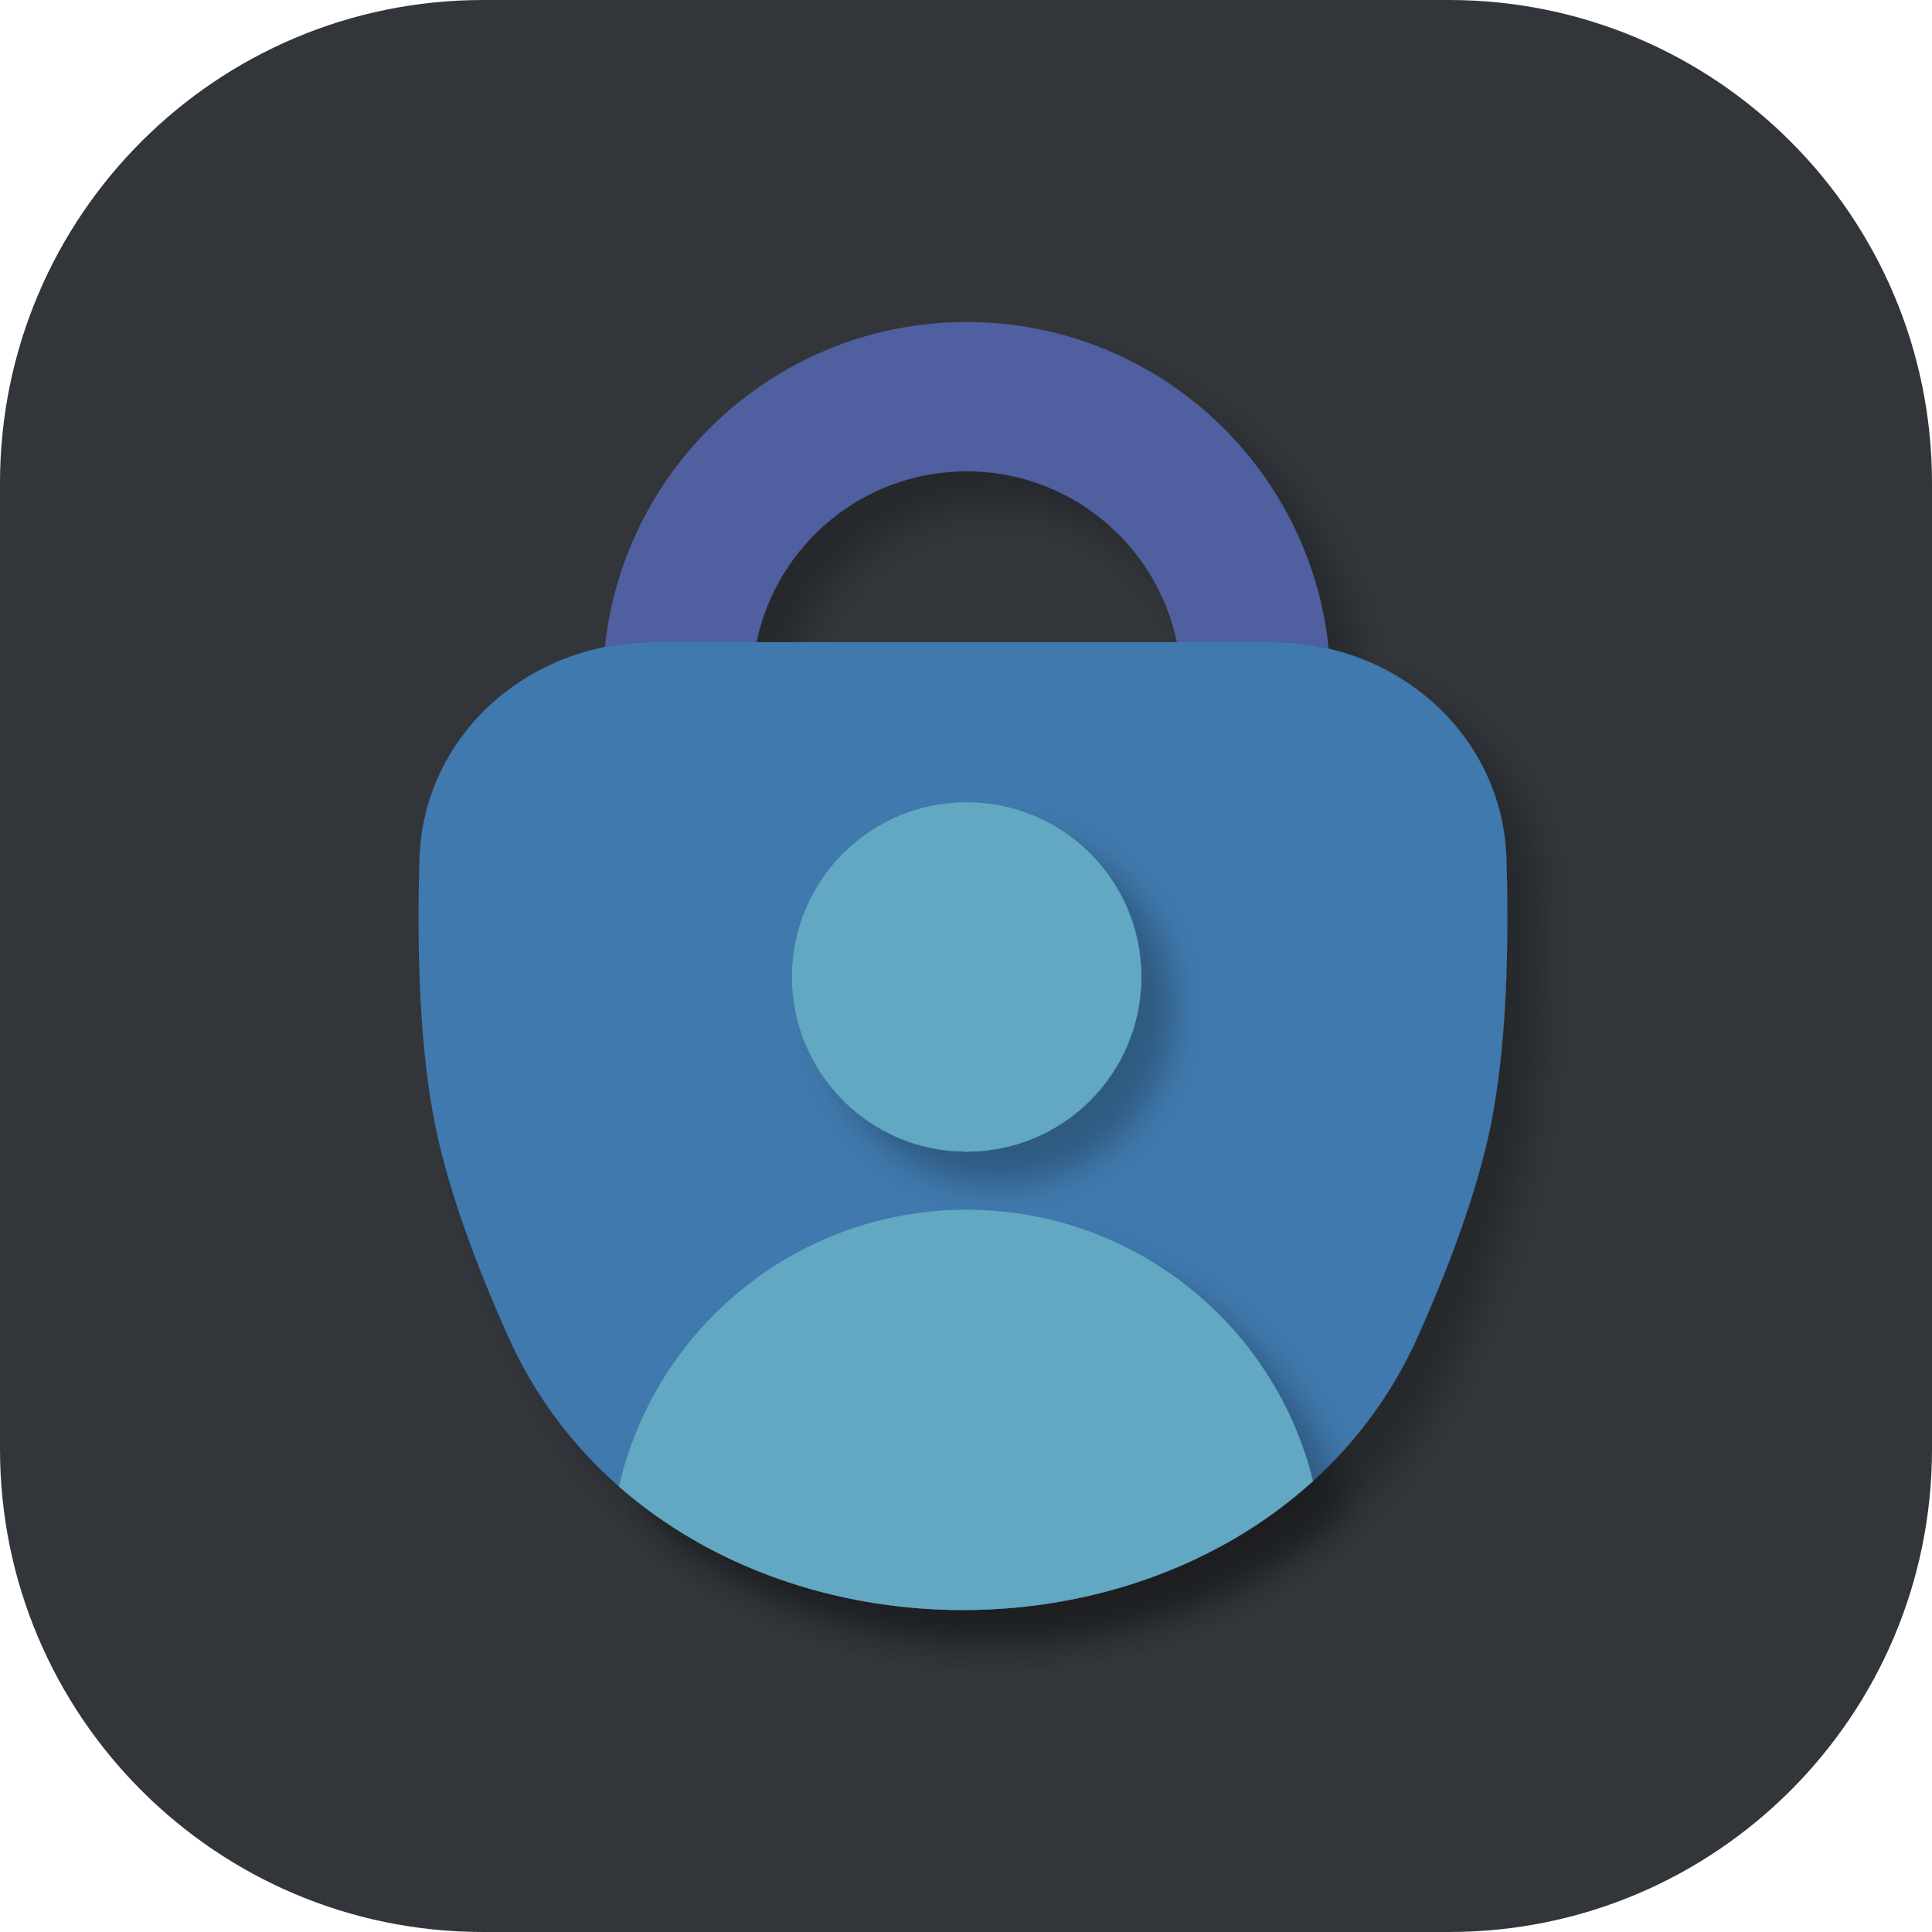
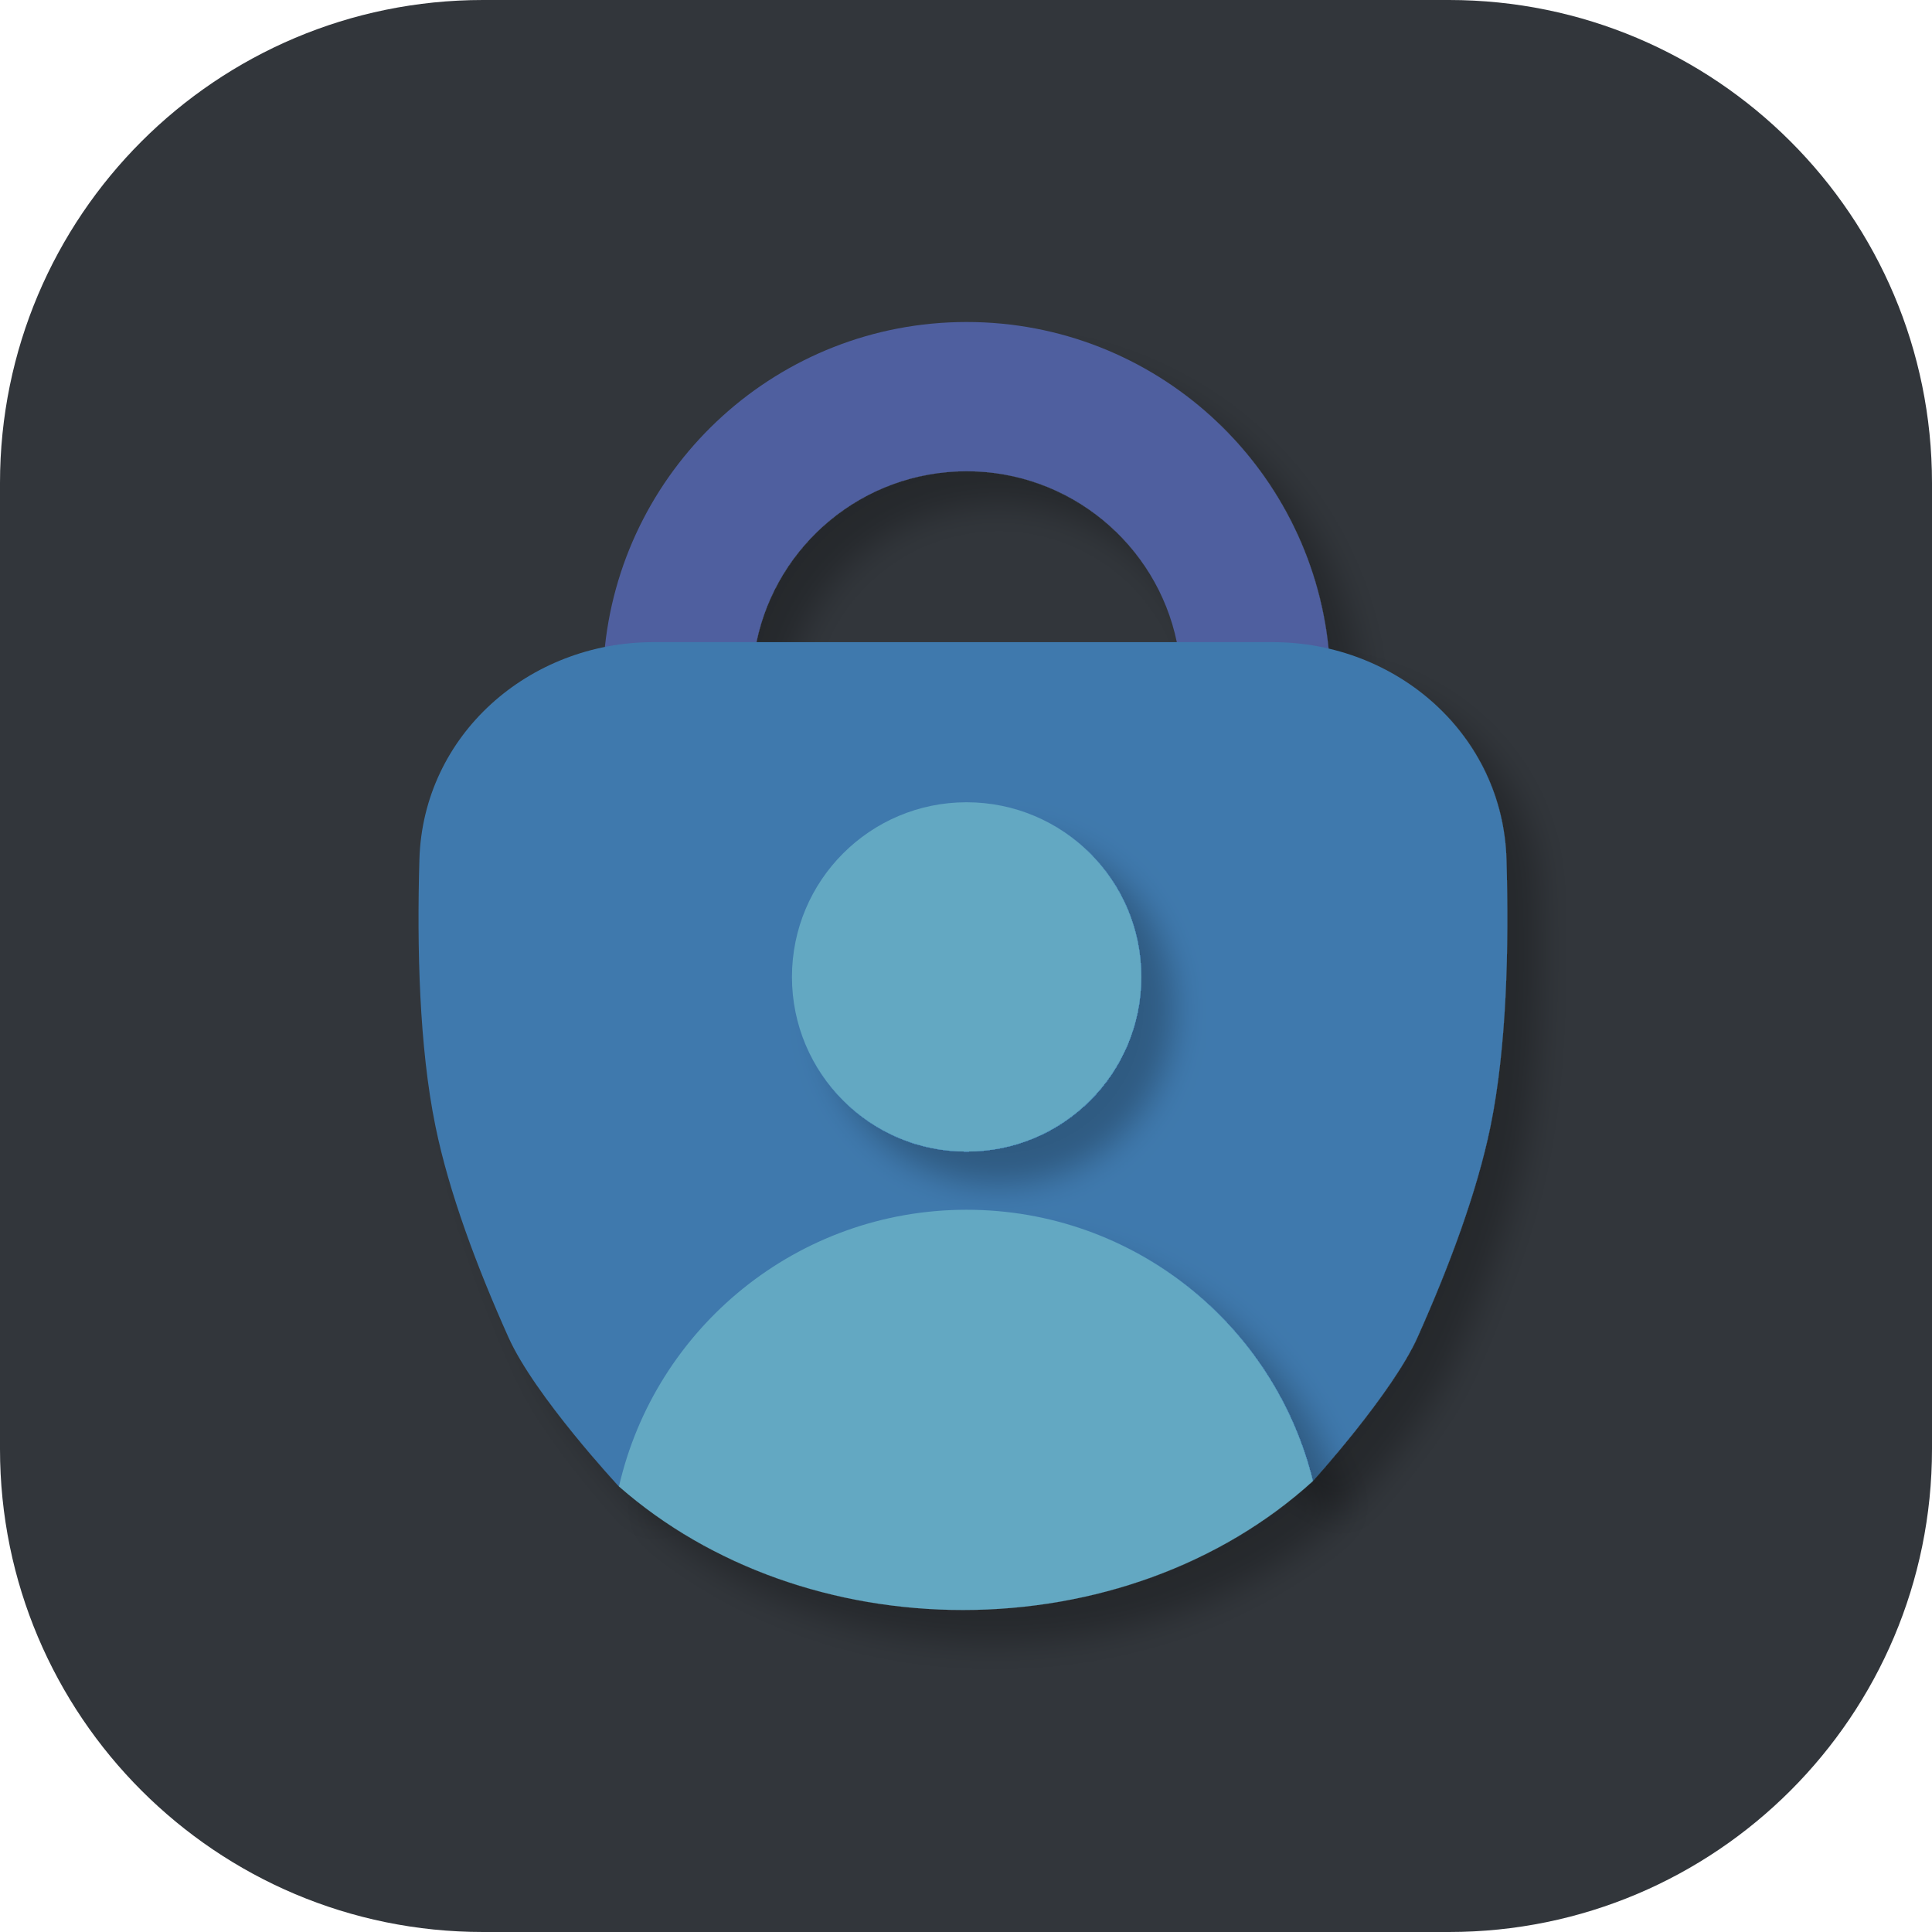
<svg xmlns="http://www.w3.org/2000/svg" width="24" height="24" viewBox="0 0 24 24" fill="none">
  <rect width="24" height="24" rx="6" fill="#32363B" />
-   <g filter="url(#filter0_d_189_159)">
-     <path d="M12.008 4C14.348 4 16.273 5.778 16.504 8.057C16.28 8.005 16.047 7.977 15.808 7.977H14.619C14.368 6.765 13.294 5.854 12.008 5.854C10.721 5.854 9.648 6.765 9.397 7.977H8.117C7.911 7.977 7.709 7.998 7.514 8.037C7.755 5.768 9.675 4 12.008 4Z" fill="#4F5F9F" />
+   <g filter="url(#filter0_d_289_1101)">
+     <path d="M12.008 4C14.348 4 16.273 5.778 16.504 8.057L15.6 8.35L14.619 7.977C14.368 6.765 13.294 5.854 12.008 5.854C10.721 5.854 9.648 6.765 9.397 7.977L8.45 8.237L7.514 8.037C7.755 5.768 9.675 4 12.008 4Z" fill="#4F5F9F" />
  </g>
-   <g filter="url(#filter1_d_189_159)">
-     <path d="M5.21 10.677C5.255 9.13 6.569 7.977 8.117 7.977H15.808C17.355 7.977 18.669 9.13 18.714 10.677C18.746 11.773 18.716 13.009 18.516 13.989C18.347 14.812 18 15.738 17.609 16.611C16.631 18.794 14.353 20 11.962 20C9.571 20 7.293 18.794 6.316 16.611C5.924 15.738 5.577 14.812 5.408 13.989C5.208 13.009 5.178 11.773 5.21 10.677Z" fill="#3F79AD" />
+   <g filter="url(#filter1_d_289_1101)">
+     <path d="M15.808 7.977C17.355 7.977 18.669 9.13 18.714 10.677C18.746 11.773 18.716 13.009 18.516 13.989C18.347 14.812 18 15.738 17.609 16.612C17.296 17.31 16.309 18.399 16.309 18.399L12.049 15.95L7.689 18.466C7.689 18.466 6.643 17.342 6.316 16.612C5.924 15.738 5.577 14.812 5.409 13.989C5.208 13.009 5.178 11.773 5.21 10.677C5.255 9.13 6.569 7.977 8.117 7.977H15.808Z" fill="#3F79AD" />
  </g>
-   <g filter="url(#filter2_d_189_159)">
+   <g filter="url(#filter2_d_289_1101)">
    <path d="M14.177 12.136C14.177 13.334 13.206 14.305 12.007 14.305C10.809 14.305 9.838 13.334 9.838 12.136C9.838 10.937 10.809 9.966 12.007 9.966C13.206 9.966 14.177 10.937 14.177 12.136Z" fill="#63A8C2" />
  </g>
-   <g filter="url(#filter3_d_189_159)">
+   <g filter="url(#filter3_d_289_1101)">
    <path d="M12.007 15.028C14.089 15.028 15.835 16.464 16.309 18.399C15.161 19.442 13.588 20 11.962 20C10.371 20 8.831 19.466 7.689 18.466C8.14 16.497 9.902 15.028 12.007 15.028Z" fill="#63A8C2" />
  </g>
  <defs>
-     <filter id="filter0_d_189_159" x="7.514" y="4" width="9.79" height="4.857" filterUnits="userSpaceOnUse" color-interpolation-filters="sRGB">
+     <filter id="filter0_d_289_1101" x="7.514" y="4" width="9.79" height="5.15" filterUnits="userSpaceOnUse" color-interpolation-filters="sRGB">
      <feFlood flood-opacity="0" result="BackgroundImageFix" />
      <feColorMatrix in="SourceAlpha" type="matrix" values="0 0 0 0 0 0 0 0 0 0 0 0 0 0 0 0 0 0 127 0" result="hardAlpha" />
      <feOffset dx="0.4" dy="0.4" />
      <feGaussianBlur stdDeviation="0.2" />
      <feComposite in2="hardAlpha" operator="out" />
      <feColorMatrix type="matrix" values="0 0 0 0 0 0 0 0 0 0 0 0 0 0 0 0 0 0 0.25 0" />
-       <feBlend mode="normal" in2="BackgroundImageFix" result="effect1_dropShadow_189_159" />
-       <feBlend mode="normal" in="SourceGraphic" in2="effect1_dropShadow_189_159" result="shape" />
+       <feBlend mode="normal" in2="BackgroundImageFix" result="effect1_dropShadow_289_1101" />
+       <feBlend mode="normal" in="SourceGraphic" in2="effect1_dropShadow_289_1101" result="shape" />
    </filter>
-     <filter id="filter1_d_189_159" x="5.199" y="7.977" width="14.325" height="12.823" filterUnits="userSpaceOnUse" color-interpolation-filters="sRGB">
+     <filter id="filter1_d_289_1101" x="5.199" y="7.977" width="14.325" height="11.288" filterUnits="userSpaceOnUse" color-interpolation-filters="sRGB">
      <feFlood flood-opacity="0" result="BackgroundImageFix" />
      <feColorMatrix in="SourceAlpha" type="matrix" values="0 0 0 0 0 0 0 0 0 0 0 0 0 0 0 0 0 0 127 0" result="hardAlpha" />
      <feOffset dx="0.4" dy="0.4" />
      <feGaussianBlur stdDeviation="0.2" />
      <feComposite in2="hardAlpha" operator="out" />
      <feColorMatrix type="matrix" values="0 0 0 0 0 0 0 0 0 0 0 0 0 0 0 0 0 0 0.25 0" />
-       <feBlend mode="normal" in2="BackgroundImageFix" result="effect1_dropShadow_189_159" />
-       <feBlend mode="normal" in="SourceGraphic" in2="effect1_dropShadow_189_159" result="shape" />
+       <feBlend mode="normal" in2="BackgroundImageFix" result="effect1_dropShadow_289_1101" />
+       <feBlend mode="normal" in="SourceGraphic" in2="effect1_dropShadow_289_1101" result="shape" />
    </filter>
-     <filter id="filter2_d_189_159" x="9.838" y="9.966" width="5.14" height="5.139" filterUnits="userSpaceOnUse" color-interpolation-filters="sRGB">
+     <filter id="filter2_d_289_1101" x="9.838" y="9.966" width="5.14" height="5.139" filterUnits="userSpaceOnUse" color-interpolation-filters="sRGB">
      <feFlood flood-opacity="0" result="BackgroundImageFix" />
      <feColorMatrix in="SourceAlpha" type="matrix" values="0 0 0 0 0 0 0 0 0 0 0 0 0 0 0 0 0 0 127 0" result="hardAlpha" />
      <feOffset dx="0.4" dy="0.4" />
      <feGaussianBlur stdDeviation="0.2" />
      <feComposite in2="hardAlpha" operator="out" />
      <feColorMatrix type="matrix" values="0 0 0 0 0 0 0 0 0 0 0 0 0 0 0 0 0 0 0.25 0" />
-       <feBlend mode="normal" in2="BackgroundImageFix" result="effect1_dropShadow_189_159" />
-       <feBlend mode="normal" in="SourceGraphic" in2="effect1_dropShadow_189_159" result="shape" />
+       <feBlend mode="normal" in2="BackgroundImageFix" result="effect1_dropShadow_289_1101" />
+       <feBlend mode="normal" in="SourceGraphic" in2="effect1_dropShadow_289_1101" result="shape" />
    </filter>
-     <filter id="filter3_d_189_159" x="7.689" y="15.028" width="9.419" height="5.772" filterUnits="userSpaceOnUse" color-interpolation-filters="sRGB">
+     <filter id="filter3_d_289_1101" x="7.689" y="15.028" width="9.419" height="5.772" filterUnits="userSpaceOnUse" color-interpolation-filters="sRGB">
      <feFlood flood-opacity="0" result="BackgroundImageFix" />
      <feColorMatrix in="SourceAlpha" type="matrix" values="0 0 0 0 0 0 0 0 0 0 0 0 0 0 0 0 0 0 127 0" result="hardAlpha" />
      <feOffset dx="0.4" dy="0.4" />
      <feGaussianBlur stdDeviation="0.2" />
      <feComposite in2="hardAlpha" operator="out" />
      <feColorMatrix type="matrix" values="0 0 0 0 0 0 0 0 0 0 0 0 0 0 0 0 0 0 0.25 0" />
-       <feBlend mode="normal" in2="BackgroundImageFix" result="effect1_dropShadow_189_159" />
-       <feBlend mode="normal" in="SourceGraphic" in2="effect1_dropShadow_189_159" result="shape" />
+       <feBlend mode="normal" in2="BackgroundImageFix" result="effect1_dropShadow_289_1101" />
+       <feBlend mode="normal" in="SourceGraphic" in2="effect1_dropShadow_289_1101" result="shape" />
    </filter>
  </defs>
</svg>
